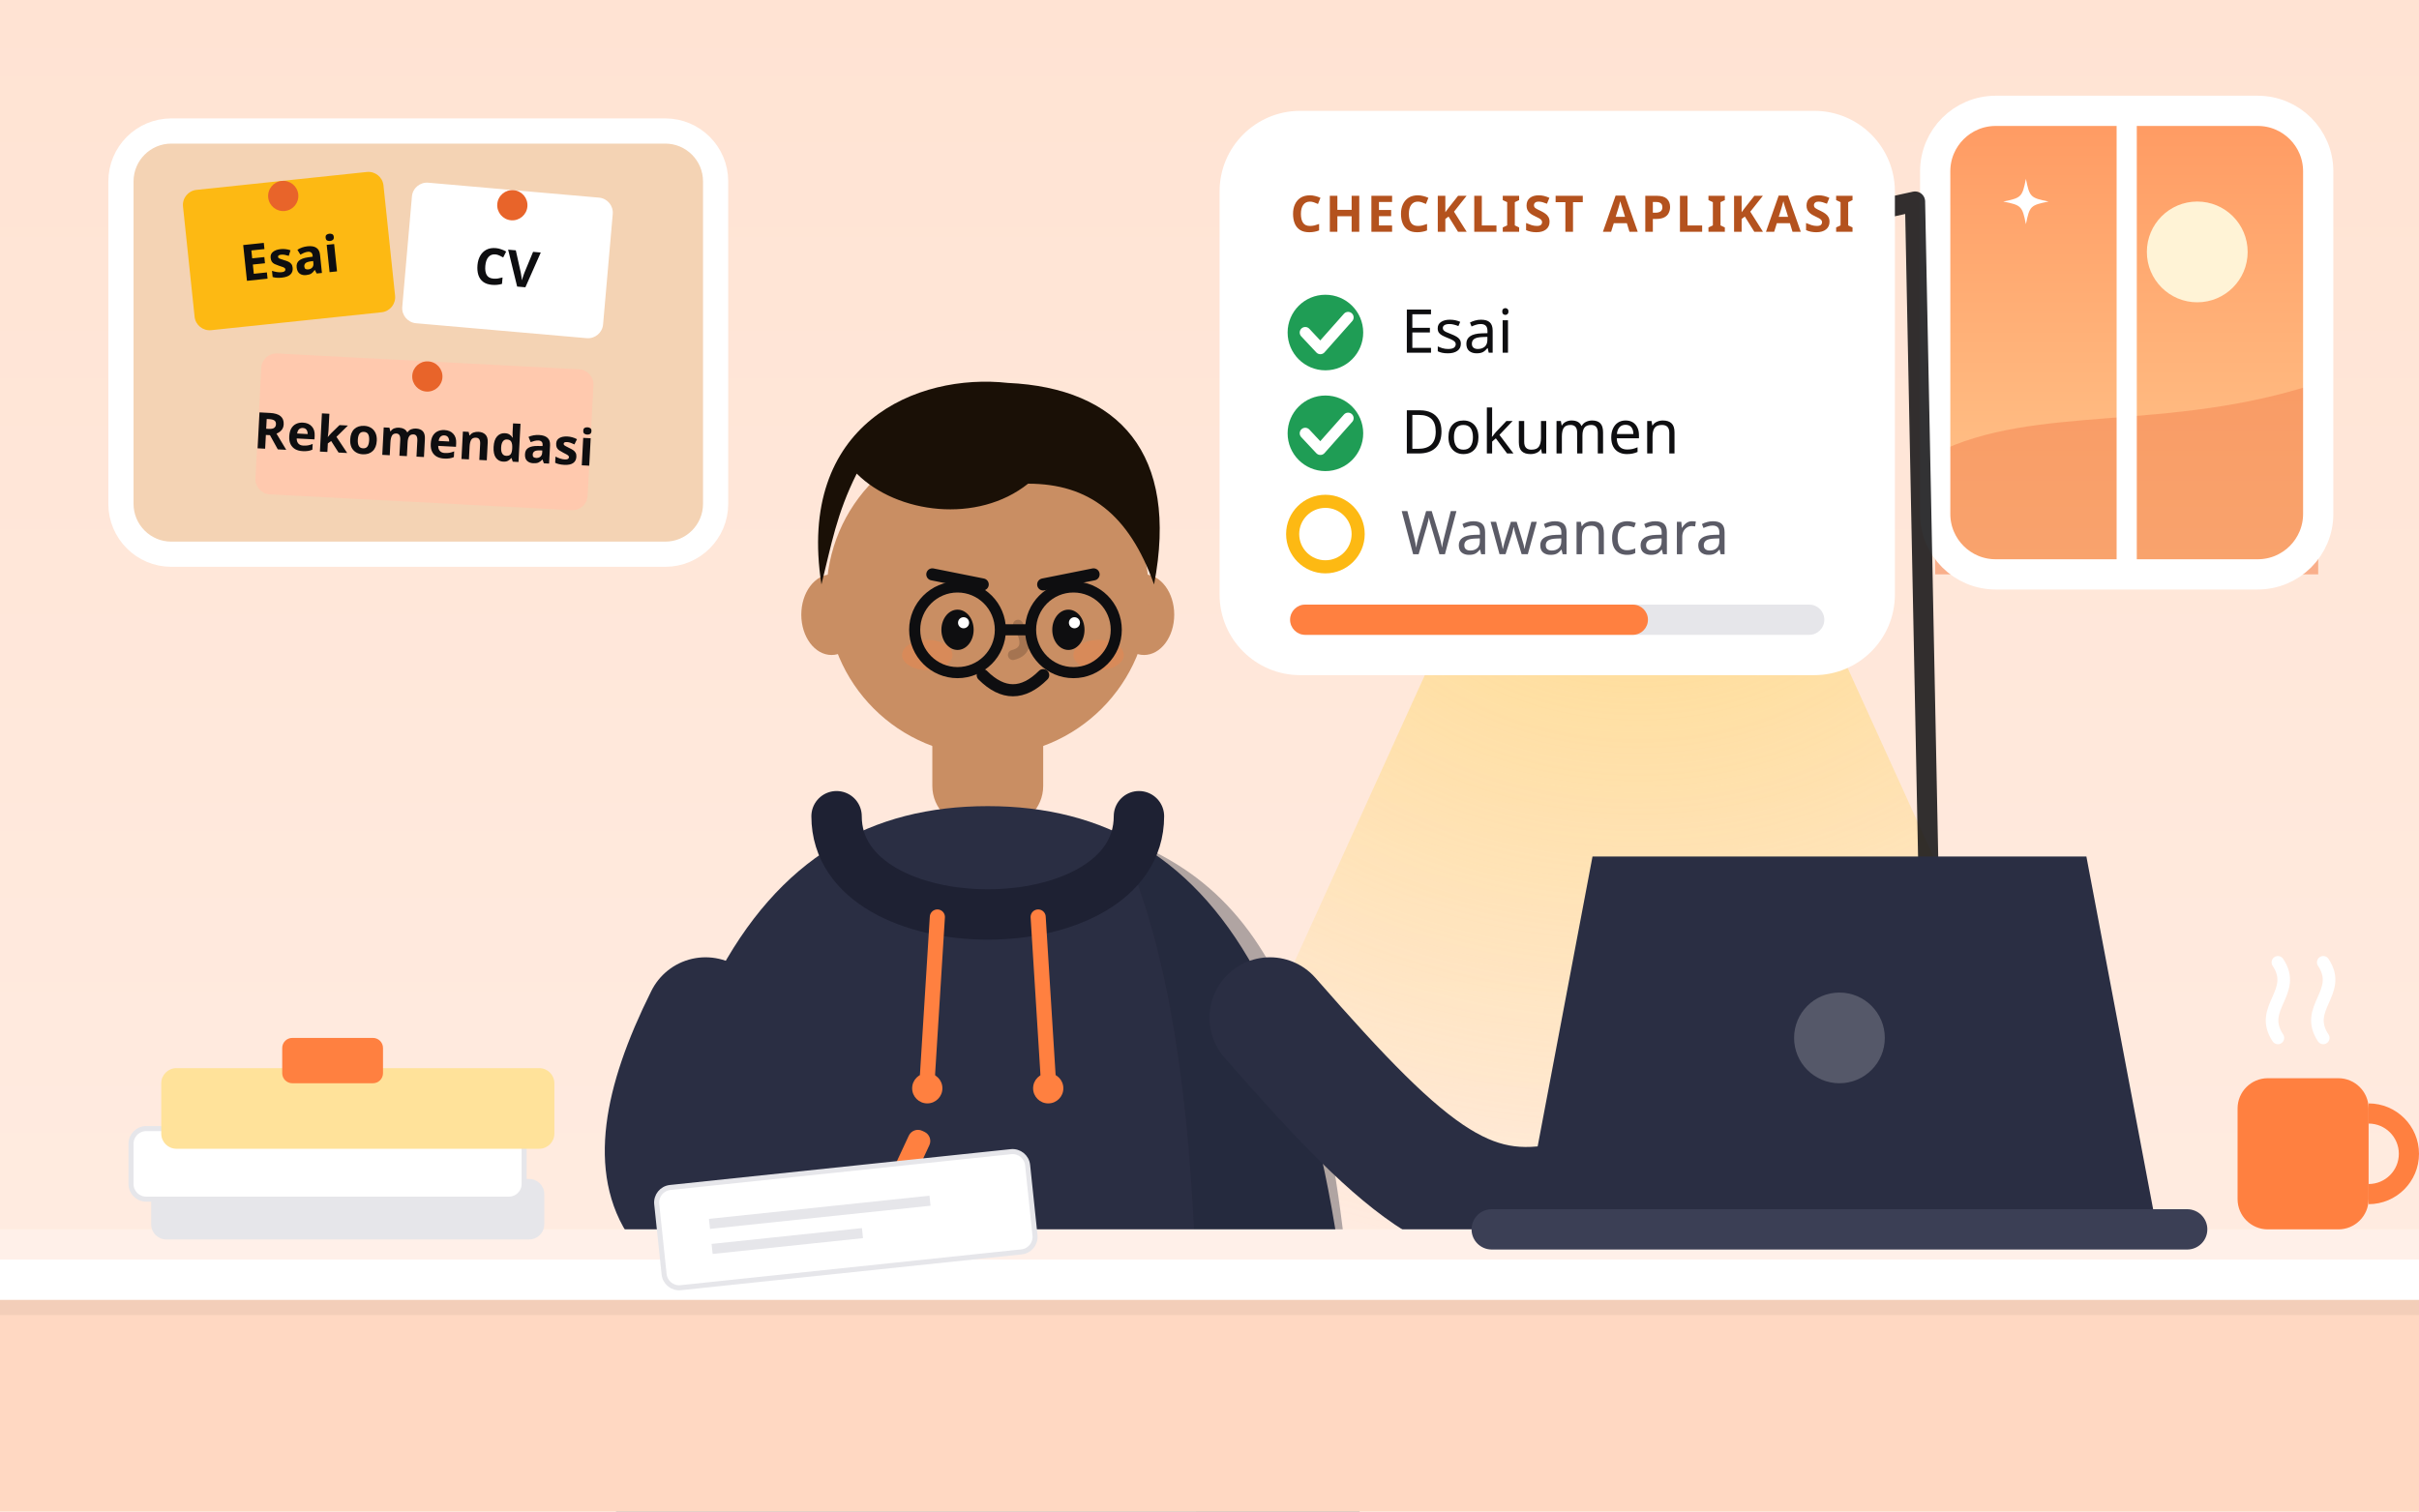
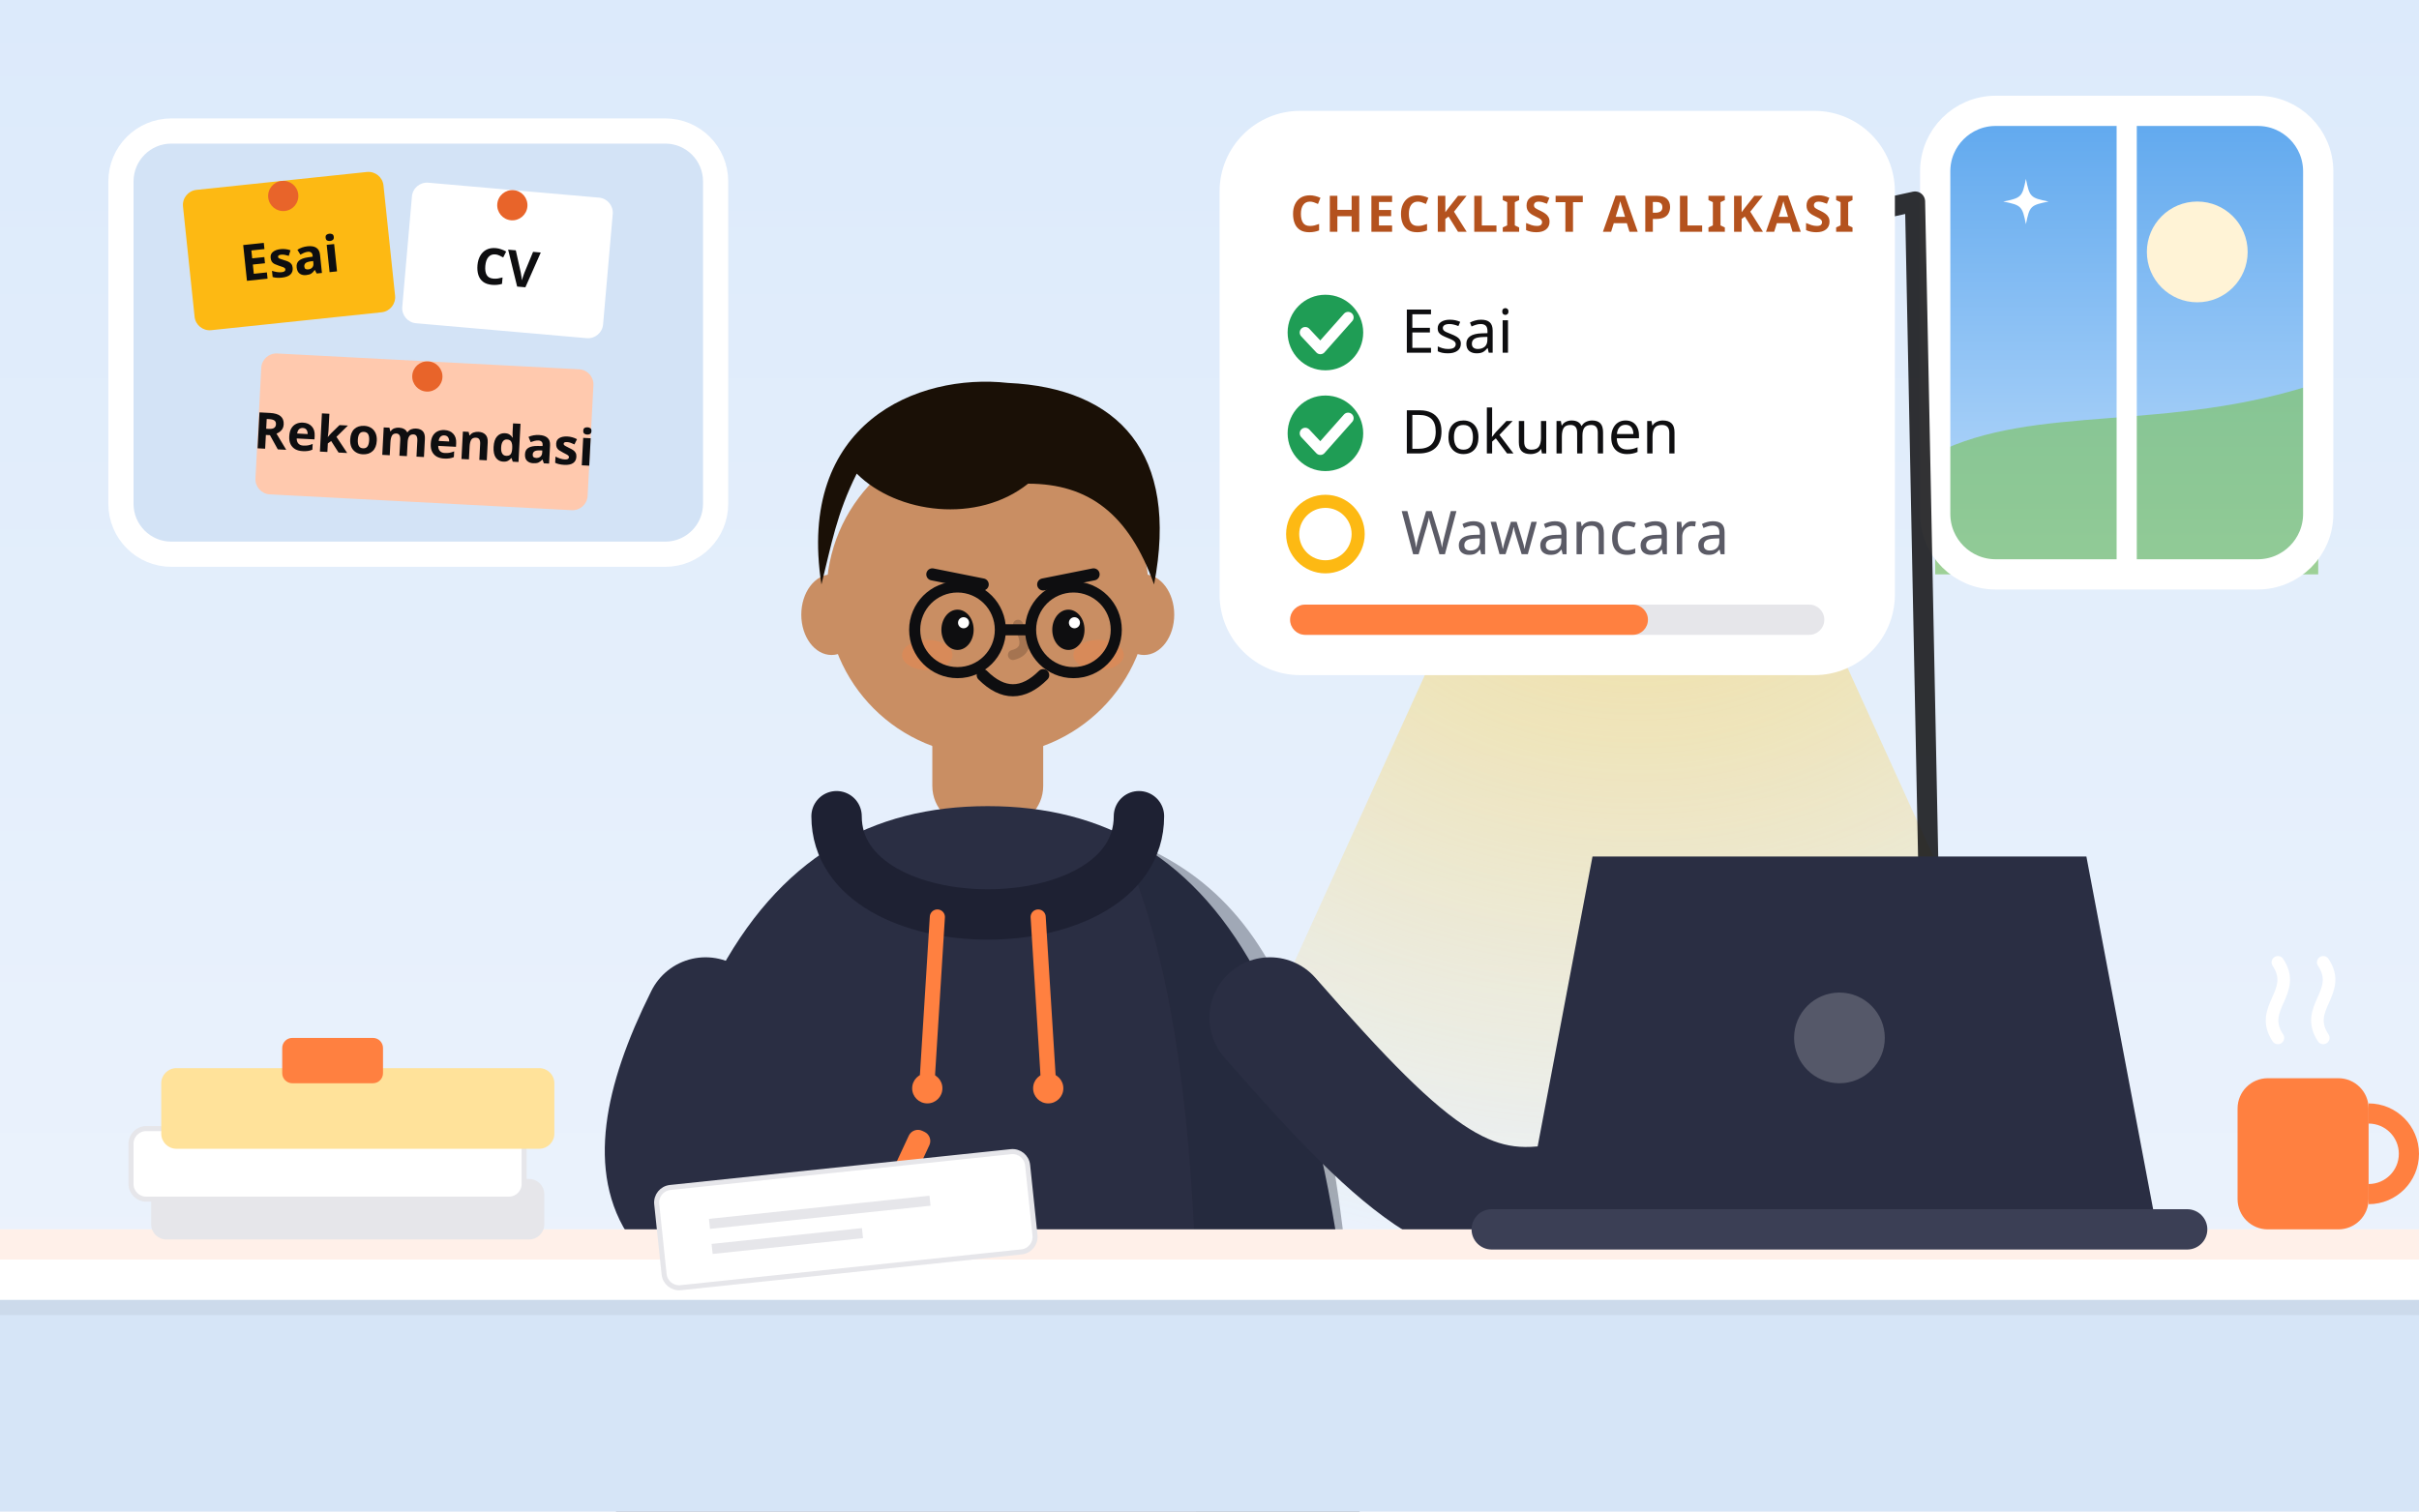
<svg xmlns="http://www.w3.org/2000/svg" viewBox="0 0 480 300" role="img" aria-label="Ilustrasi: orang yang lagi nyiapin aplikasi di meja belajar, dengan dokumen, laptop, dan checklist yang mulai terisi">
  <style>
.bob{animation:bob 3.2s ease-in-out infinite}
.bob2{animation:bob 3.2s ease-in-out -1.1s infinite}
.bob3{animation:bob 3.2s ease-in-out -2.2s infinite}
.tw{animation:tw 2.4s ease-in-out infinite;transform-box:fill-box;transform-origin:center}
.tw2{animation:tw 2.4s ease-in-out -1.2s infinite;transform-box:fill-box;transform-origin:center}
.blink{animation:blink 5s infinite;transform-box:fill-box;transform-origin:center}
@keyframes bob{0%,100%{transform:translateY(0)}50%{transform:translateY(-6px)}}
@keyframes tw{0%,100%{opacity:.35;transform:scale(.7)}50%{opacity:1;transform:scale(1)}}
@keyframes blink{0%,46%,50%,100%{transform:scaleY(1)}48%{transform:scaleY(.1)}}
@media (prefers-reduced-motion:reduce){*{animation:none!important}}
.chk path{stroke-dasharray:20;animation:chk 6s ease infinite}.chk.c2 path{animation-delay:.6s}@keyframes chk{0%{stroke-dashoffset:20}12%,85%{stroke-dashoffset:0}100%{stroke-dashoffset:20}}.bar{transform-box:fill-box;transform-origin:left;animation:bar 6s ease infinite}@keyframes bar{0%{transform:scaleX(.15)}25%,85%{transform:scaleX(1)}100%{transform:scaleX(.15)}}.steam{animation:steam 2.8s ease-in-out infinite}@keyframes steam{0%{opacity:0;transform:translateY(4px)}50%{opacity:.6}100%{opacity:0;transform:translateY(-8px)}}.pen{animation:pen .9s ease-in-out infinite alternate;transform-box:fill-box;transform-origin:bottom}@keyframes pen{to{transform:rotate(-8deg) translateX(3px)}}</style>
  <defs>
    <linearGradient id="wall2" x1="0" y1="0" x2="0" y2="1">
-       <stop offset="0" stop-color="#FFE3D3" />
-       <stop offset="1" stop-color="#FFEDE3" />
+       <stop offset="0" stop-color="#DCEAFB" />
+       <stop offset="1" stop-color="#EEF4FC" />
    </linearGradient>
    <linearGradient id="win2" x1="0" y1="0" x2="0" y2="1">
-       <stop offset="0" stop-color="#FF9A62" />
-       <stop offset="1" stop-color="#FFC98F" />
+       <stop offset="0" stop-color="#5FA8EE" />
+       <stop offset="1" stop-color="#BFDDFB" />
    </linearGradient>
    <radialGradient id="lamp2" cx=".5" cy="0" r="1">
      <stop offset="0" stop-color="#FFD24D" stop-opacity=".55" />
      <stop offset="1" stop-color="#FFD24D" stop-opacity="0" />
    </radialGradient>
  </defs>
  <clipPath id="frame">
    <rect width="480" height="300" />
  </clipPath>
  <g clip-path="url(#frame)">
    <rect width="480" height="300" fill="url(#wall2)" />
    <rect x="384" y="22" width="76" height="92" rx="12" fill="url(#win2)" />
    <circle cx="436" cy="50" r="10" fill="#FFF3D6" />
-     <path d="M384,90 C404,80 430,86 460,76 L460,114 L384,114 Z" fill="#F58B57" opacity=".6" />
+     <path d="M384,90 C404,80 430,86 460,76 L460,114 L384,114 Z" fill="#7FC36B" opacity=".7" />
    <rect x="384" y="22" width="76" height="92" rx="12" fill="none" stroke="#fff" stroke-width="6" />
    <path d="M422,22 V114" stroke="#fff" stroke-width="4" />
    <g transform="translate(402,40) scale(0.45)">
      <path class="tw2" d="M0,-10 C1.6,-2 2,-1.6 10,0 C2,1.6 1.6,2 0,10 C-1.6,2 -2,1.6 -10,0 C-2,-1.6 -1.6,-2 0,-10 Z" fill="#fff" />
    </g>
-     <rect x="24" y="26" width="118" height="84" rx="10" fill="#F4D3B4" />
+     <rect x="24" y="26" width="118" height="84" rx="10" fill="#D3E3F6" />
    <rect x="24" y="26" width="118" height="84" rx="10" fill="none" stroke="#fff" stroke-width="5" />
    <g transform="translate(36,38) rotate(-6)">
      <rect width="40" height="28" rx="3" fill="#FDB913" />
      <circle cx="20.0" cy="3" r="3" fill="#E8642A" />
      <text x="20.0" y="19" font-family="'Google Sans','Product Sans',Poppins,system-ui,sans-serif" font-weight="700" font-size="10" fill="#0E0E10" text-anchor="middle">Esai</text>
    </g>
    <g transform="translate(82,36) rotate(5)">
      <rect width="40" height="28" rx="3" fill="#fff" />
      <circle cx="20.0" cy="3" r="3" fill="#E8642A" />
      <text x="20.0" y="19" font-family="'Google Sans','Product Sans',Poppins,system-ui,sans-serif" font-weight="700" font-size="10" fill="#0E0E10" text-anchor="middle">CV</text>
    </g>
    <g transform="translate(52,70) rotate(3)">
      <rect width="66" height="28" rx="3" fill="#FFC9AE" />
      <circle cx="33.0" cy="3" r="3" fill="#E8642A" />
      <text x="33.0" y="19" font-family="'Google Sans','Product Sans',Poppins,system-ui,sans-serif" font-weight="700" font-size="10" fill="#0E0E10" text-anchor="middle">Rekomendasi</text>
    </g>
    <path d="M300,96 L230,250 L420,250 L350,96 Z" fill="url(#lamp2)" />
    <path d="M296,98 L354,98 L340,72 L310,72 Z" fill="#FDB913" />
    <path d="M325,72 L325,52 L380,40 L384,240" fill="none" stroke="#0E0E10" stroke-width="4" stroke-linecap="round" stroke-linejoin="round" opacity=".85" />
    <g transform="translate(196,118)">
      <rect x="-11" y="20" width="22" height="26" rx="8" fill="#C98E63" />
      <rect x="-11" y="20" width="22" height="10" fill="#000" opacity=".08" />
      <path d="M-74,200 C-74,82 -45.88,42 0,42 C45.88,42 74,82 74,200 Z" fill="#2A2E43" />
      <path d="M25.9,48 C59.2,60 74,92 74,200 L40.7,200 C44.4,112 37.0,72 25.9,48 Z" fill="#1E2133" opacity=".35" />
      <path d="M-30,44 C-30,70 30,70 30,44" fill="none" stroke="#1E2133" stroke-width="10" stroke-linecap="round" />
      <path d="M-10,64 L-12,96 M10,64 L12,96" stroke="#FF8040" stroke-width="3" stroke-linecap="round" />
      <circle cx="-12" cy="98" r="3" fill="#FF8040" />
      <circle cx="12" cy="98" r="3" fill="#FF8040" />
      <path d="M-56,84 C-74,120 -60,132 -30,128" fill="none" stroke="#2A2E43" stroke-width="24" stroke-linecap="round" stroke-linejoin="round" />
      <path d="M56,84 C84,116 96,126 118,120" fill="none" stroke="#2A2E43" stroke-width="24" stroke-linecap="round" stroke-linejoin="round" />
      <g transform="translate(-26,128) rotate(10)">
        <ellipse rx="11" ry="9.35" fill="#C98E63" />
        <path d="M-3.3,-7.7 q5.5,-4.4 9.9,1.1" stroke="#000" stroke-opacity=".12" stroke-width="2" fill="none" />
      </g>
      <g class="pen">
        <rect x="-26" y="104" width="4.5" height="26" rx="2" fill="#FF8040" transform="rotate(25 -24 130)" />
      </g>
      <g transform="translate(120,118) rotate(-10)">
        <ellipse rx="11" ry="9.35" fill="#C98E63" />
        <path d="M-3.3,-7.7 q5.5,-4.4 9.9,1.1" stroke="#000" stroke-opacity=".12" stroke-width="2" fill="none" />
      </g>
      <ellipse cx="-31" cy="4" rx="6" ry="8" fill="#C98E63" />
      <ellipse cx="31" cy="4" rx="6" ry="8" fill="#C98E63" />
      <circle r="32" fill="#C98E63" />
      <g class="blink">
        <ellipse cx="-6" cy="7" rx="3.2" ry="4" fill="#0E0E10" />
        <circle cx="-4.8" cy="5.6" r="1.1" fill="#fff" />
        <ellipse cx="16" cy="7" rx="3.2" ry="4" fill="#0E0E10" />
        <circle cx="17.2" cy="5.6" r="1.1" fill="#fff" />
      </g>
      <path d="M-11,-4 L-1,-2" stroke="#0E0E10" stroke-width="2.4" stroke-linecap="round" />
      <path d="M11,-2 L21,-4" stroke="#0E0E10" stroke-width="2.4" stroke-linecap="round" />
      <path d="M6,6 Q9,11 5,12" stroke="#000" stroke-opacity=".18" stroke-width="2" fill="none" stroke-linecap="round" />
      <ellipse cx="-12" cy="12" rx="5" ry="3" fill="#FF8040" opacity=".28" />
      <ellipse cx="22" cy="12" rx="5" ry="3" fill="#FF8040" opacity=".28" />
      <path d="M-1,16 Q5,22 11,16" stroke="#0E0E10" stroke-width="2.4" fill="none" stroke-linecap="round" />
      <path d="M-33,-2 C-38,-34 -14,-44 4,-42 C26,-41 38,-28 33,-2 C28,-16 20,-22 8,-22 C-2,-14 -18,-16 -26,-24 C-30,-16 -31,-10 -33,-2 Z" fill="#1A1006" />
      <g fill="none" stroke="#0E0E10" stroke-width="2.2">
        <circle cx="-6" cy="7" r="8.5" />
        <circle cx="17" cy="7" r="8.5" />
        <path d="M2.5,7 h6" />
      </g>
    </g>
    <rect x="-10" y="244" width="500" height="70" fill="#fff" />
    <rect x="-10" y="244" width="500" height="6" fill="#FF8040" opacity=".12" />
-     <rect x="-10" y="258" width="500" height="44" fill="#FFD8C2" />
+     <rect x="-10" y="258" width="500" height="44" fill="#D6E5F7" />
    <rect x="-10" y="258" width="500" height="3" fill="#000" opacity=".05" />
    <g transform="translate(130,236) rotate(-6)">
      <rect width="74" height="20" rx="3" fill="#fff" stroke="#E6E6EA" />
      <path d="M10,8 h44 M10,13 h30" stroke="#E6E6EA" stroke-width="2" />
    </g>
    <g transform="translate(26,212)">
      <rect x="4" y="22" width="78" height="12" rx="3" fill="#E6E6EA" />
      <rect y="12" width="78" height="14" rx="3" fill="#fff" stroke="#E6E6EA" />
      <rect x="6" y="0" width="78" height="16" rx="3" fill="#FFE29A" />
      <rect x="30" y="-6" width="20" height="9" rx="2" fill="#FF8040" />
    </g>
    <path d="M302,244 L316,170 L414,170 L428,244 Z" fill="#2A2E43" />
    <circle cx="365" cy="206" r="9" fill="#fff" opacity=".2" />
    <rect x="292" y="240" width="146" height="8" rx="4" fill="#3B3F55" />
    <rect x="444" y="214" width="26" height="30" rx="6" fill="#FF8040" />
    <path d="M470,221 a8,8 0 0 1 0,16" fill="none" stroke="#FF8040" stroke-width="4" />
    <path class="steam" d="M452,206 c-4,-6 4,-9 0,-15 M461,206 c-4,-6 4,-9 0,-15" fill="none" stroke="#fff" stroke-width="2.5" stroke-linecap="round" />
    <g class="bob">
      <g transform="translate(242,22)">
        <rect width="134" height="112" rx="16" fill="#fff" />
        <text x="14" y="24" font-family="'Google Sans','Product Sans',Poppins,system-ui,sans-serif" font-weight="700" font-size="10" fill="#B4521E" letter-spacing=".6">CHECKLIST APLIKASI</text>
        <circle cx="21" cy="44" r="7.5" fill="#1F9D55" />
        <g class="chk c1">
          <path d="M17,44 l3,3.2 l5.5,-6.2" fill="none" stroke="#fff" stroke-width="2.2" stroke-linecap="round" stroke-linejoin="round" />
        </g>
        <text x="36" y="48" font-family="'Google Sans','Product Sans',Poppins,system-ui,sans-serif" font-weight="500" font-size="12" fill="#0E0E10">Esai</text>
        <circle cx="21" cy="64" r="7.5" fill="#1F9D55" />
        <g class="chk c2">
          <path d="M17,64 l3,3.2 l5.5,-6.2" fill="none" stroke="#fff" stroke-width="2.2" stroke-linecap="round" stroke-linejoin="round" />
        </g>
        <text x="36" y="68" font-family="'Google Sans','Product Sans',Poppins,system-ui,sans-serif" font-weight="500" font-size="12" fill="#0E0E10">Dokumen</text>
        <circle cx="21" cy="84" r="6.5" fill="none" stroke="#FDB913" stroke-width="2.6" />
        <text x="36" y="88" font-family="'Google Sans','Product Sans',Poppins,system-ui,sans-serif" font-weight="500" font-size="12" fill="#5B5B66">Wawancara</text>
        <rect x="14" y="98" width="106" height="6" rx="3" fill="#E6E6EA" />
        <rect class="bar" x="14" y="98" width="71" height="6" rx="3" fill="#FF8040" />
      </g>
    </g>
  </g>
</svg>
